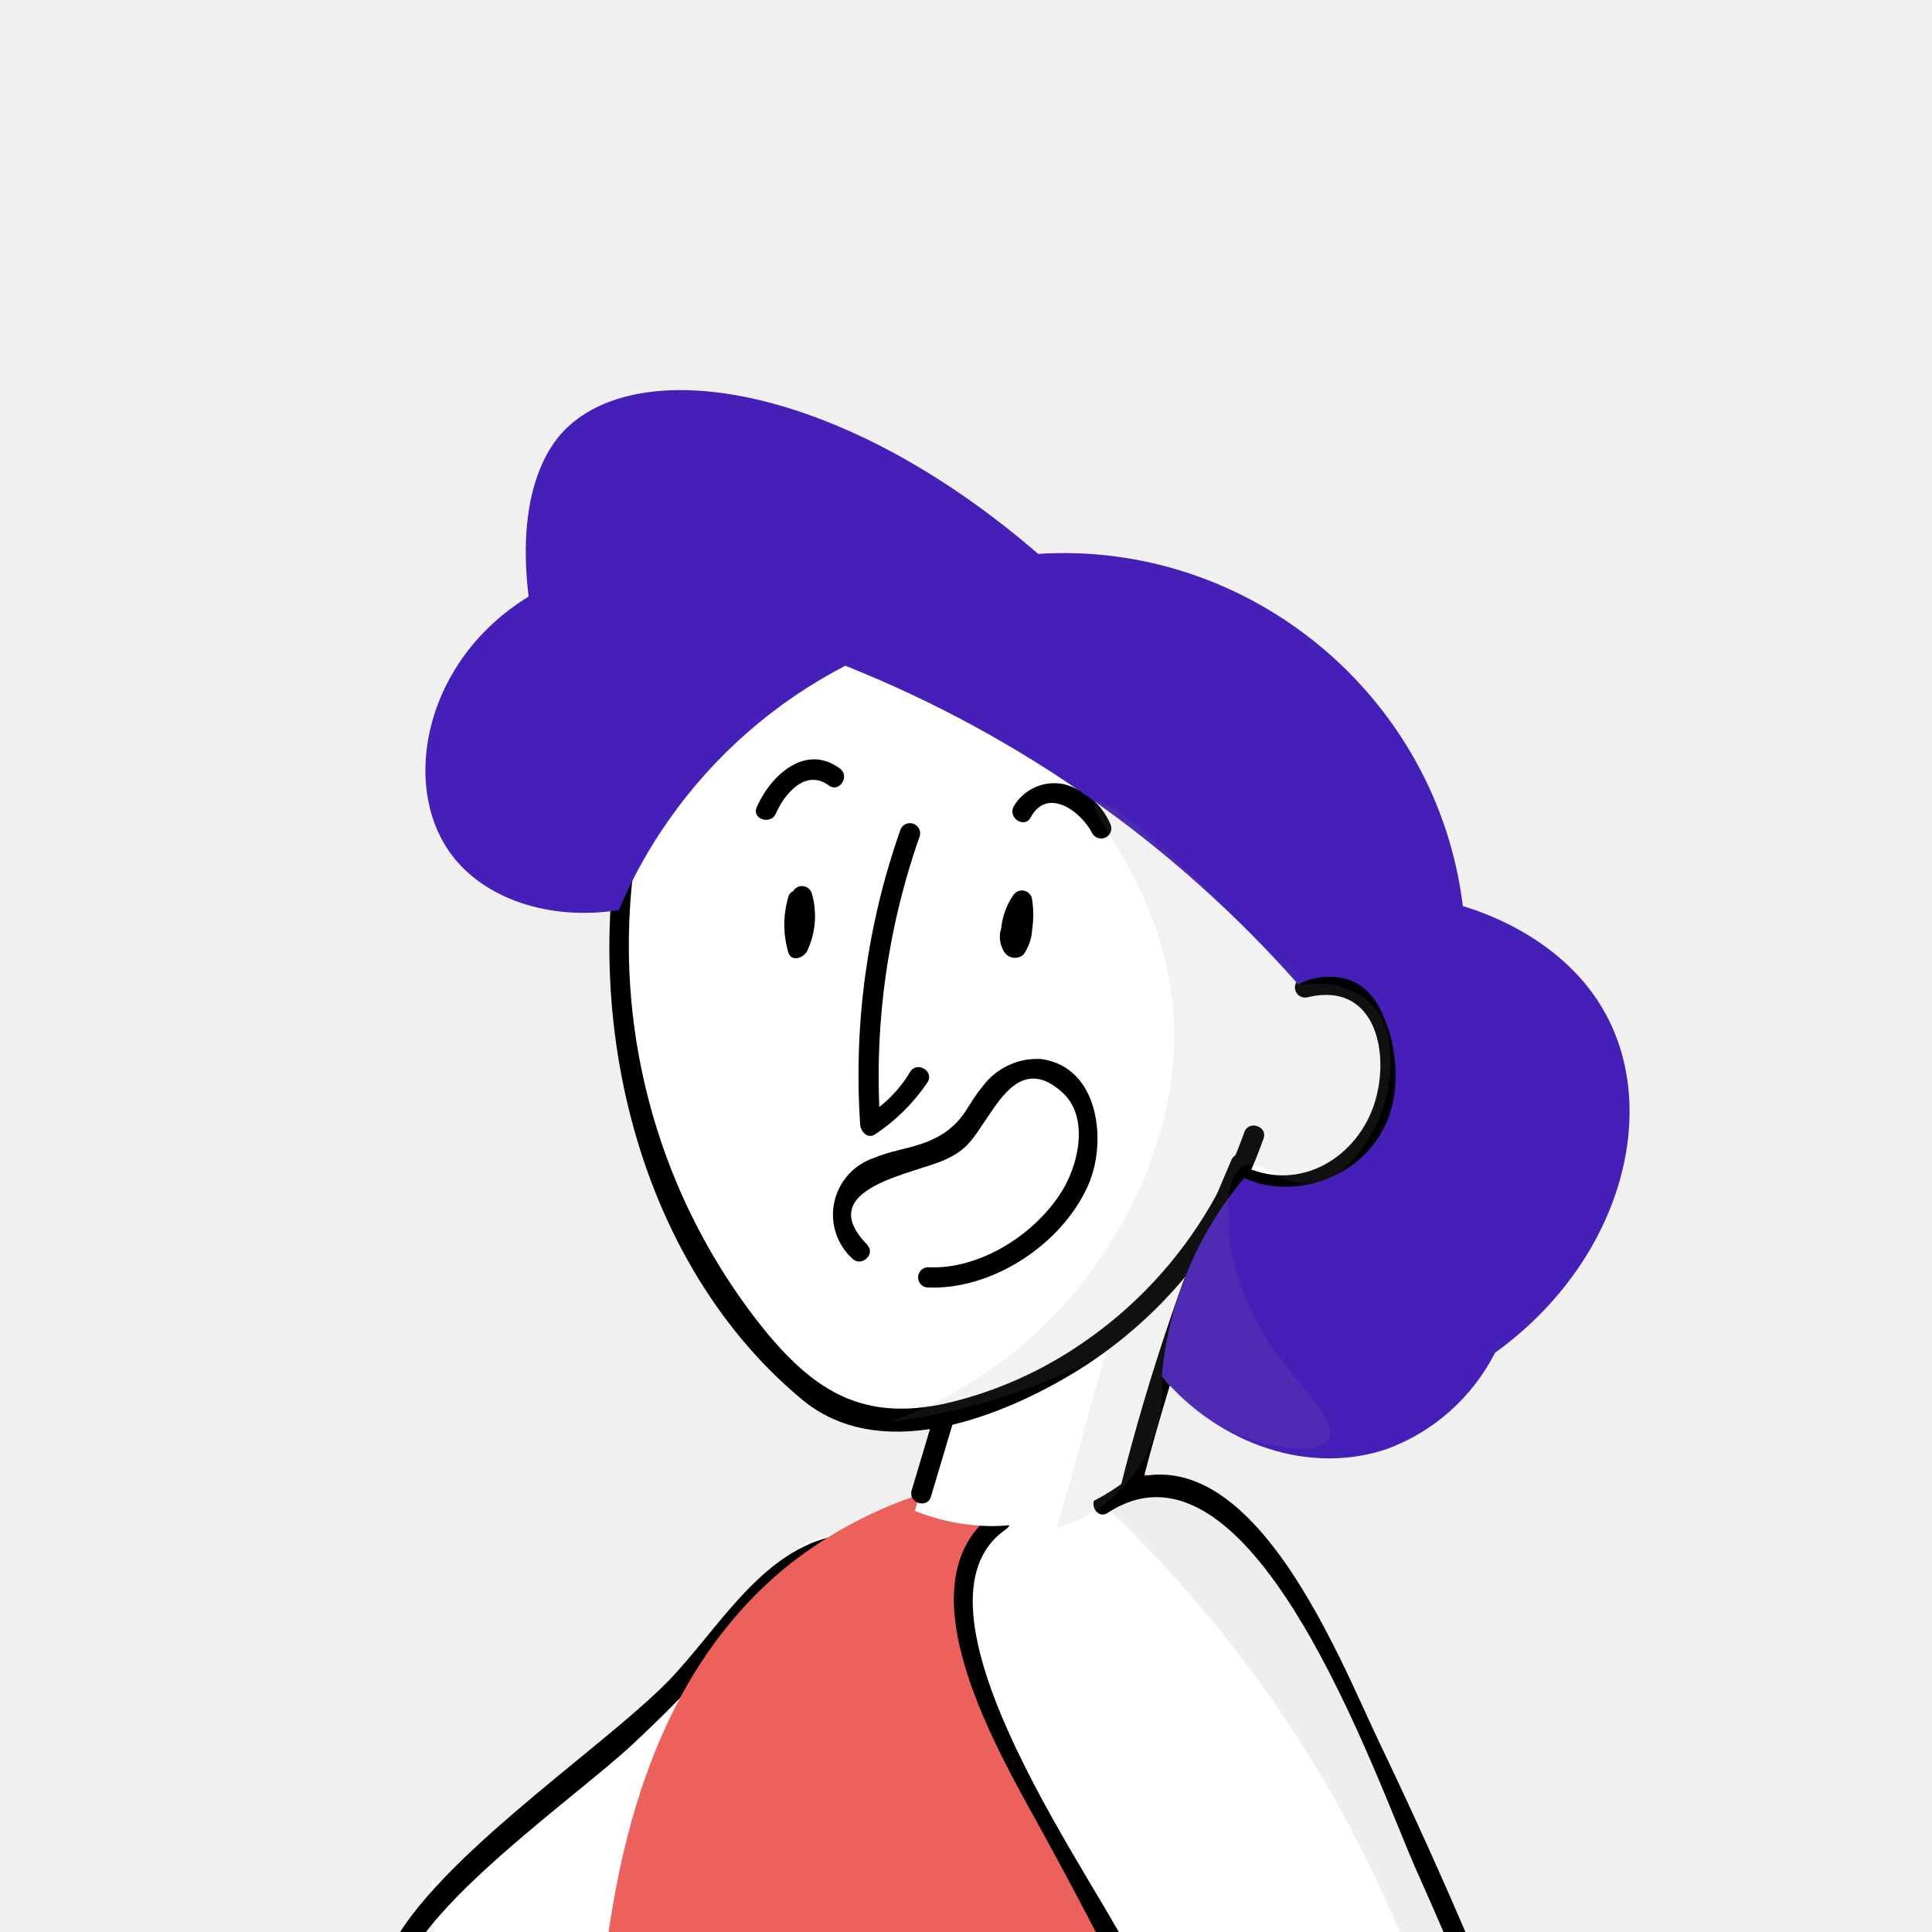
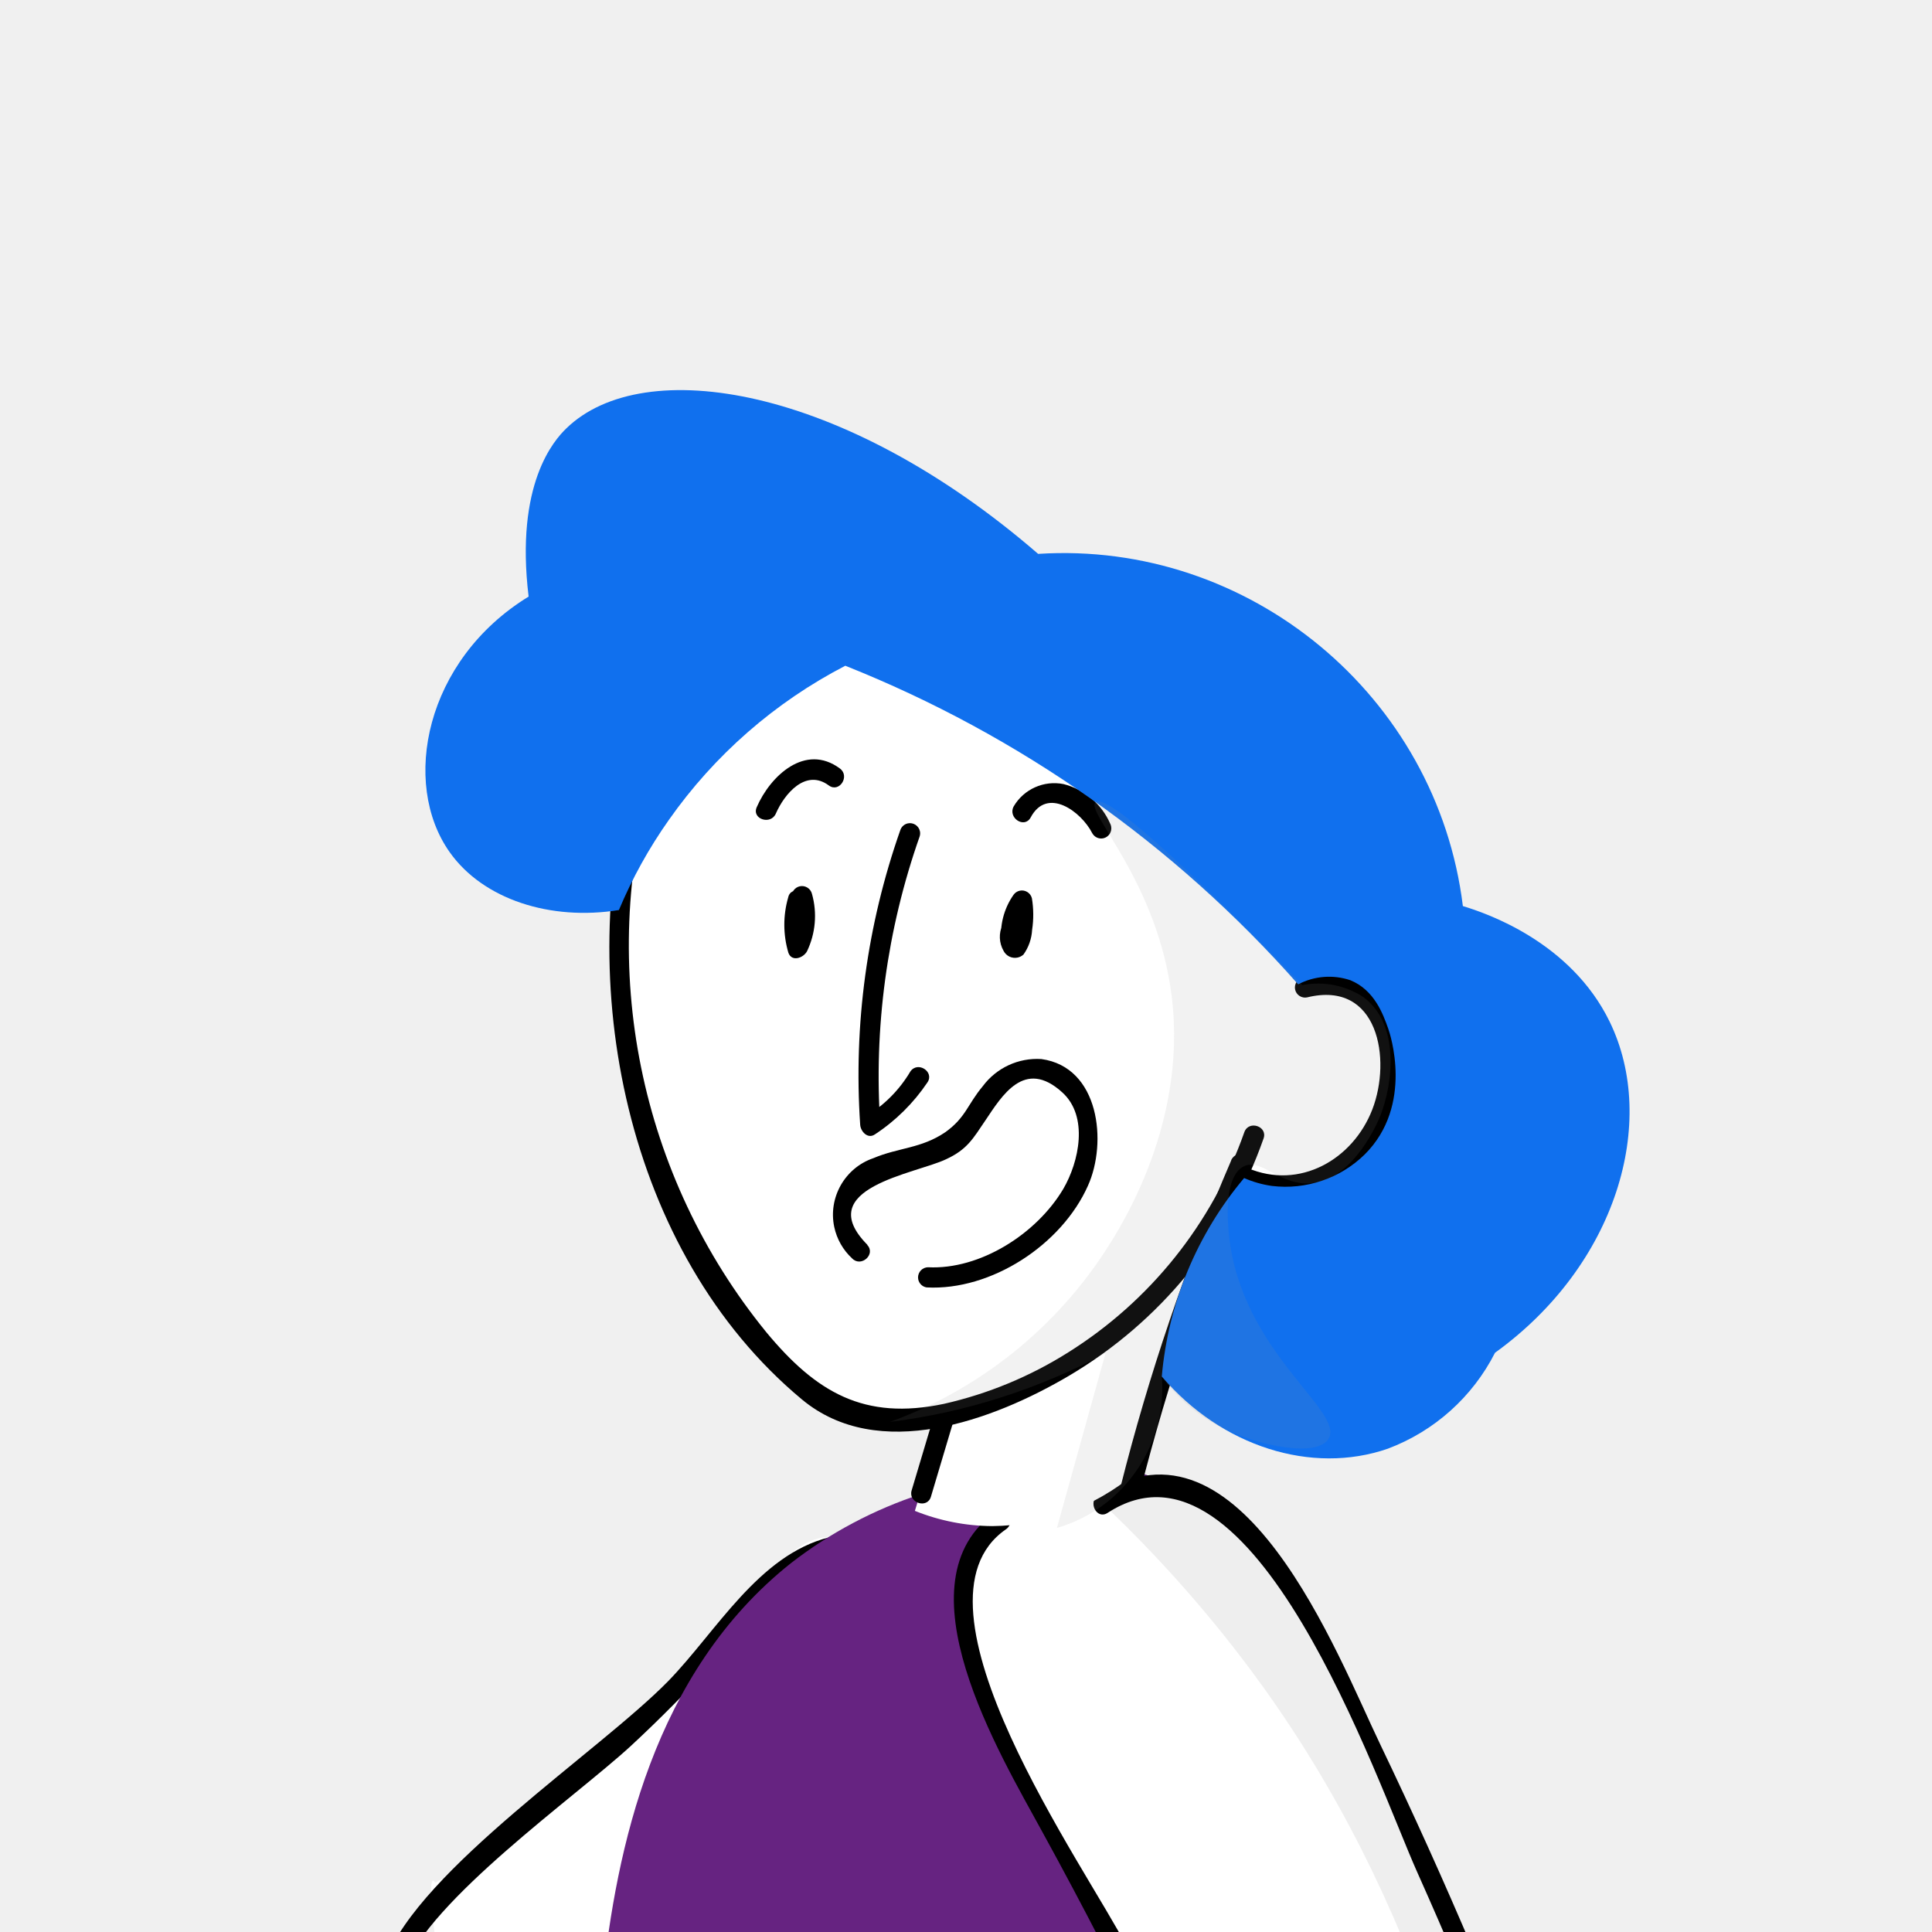
<svg xmlns="http://www.w3.org/2000/svg" width="100%" height="100%" viewBox="0 0 512 512" version="1.1" xml:space="preserve" style="fill-rule:evenodd;clip-rule:evenodd;stroke-linejoin:round;stroke-miterlimit:2;">
  <g id="hand_right" transform="matrix(3.50454,-0.742233,0.742233,3.50454,-1565.28,-12.1454)">
    <g transform="matrix(1,0,0,1,-17.8,-33.9)">
      <path d="M447.21,270.67C446.334,268.323 445.116,290.281 447.23,290.29C450.07,290.29 456.35,289.97 468.47,283.95C477.21,279.59 481.58,277.42 484,273.69C487.57,268.17 488.81,260.17 485.5,255.16C485.05,254.47 483.34,251.88 480.74,251.65C478.49,251.45 476.74,253.12 474.98,254.65C471.64,257.55 467.68,259.65 464.21,262.41C459.172,266.304 453.384,269.116 447.21,270.67Z" style="fill:white;fill-rule:nonzero;" />
    </g>
    <g transform="matrix(1,0,0,1,-17.8,-33.9)">
      <path d="M481,251.72C475.61,251.93 471.41,256.81 467.16,259.66C461.098,263.695 446.331,269.45 442.385,275.57C441.875,276.372 443.023,277.336 443.549,276.522C446.615,271.777 458.599,266.659 463.46,263.78C465.98,262.273 468.433,260.66 470.82,258.94C473.91,256.7 476.93,253.38 481,253.22C482,253.22 482,251.69 481,251.72Z" style="fill-rule:nonzero;" />
    </g>
    <g transform="matrix(1,0,0,1,-17.8,-33.9)">
      <path d="M440.75,290.42C446.52,292.47 454.08,290.15 459.66,288.36C466.339,286.17 472.633,282.944 478.31,278.8C479.08,278.24 478.31,276.94 477.55,277.51C472.433,281.251 466.806,284.239 460.84,286.38C455.1,288.38 447.07,291.08 441.14,288.97C440.23,288.64 439.84,290.09 440.75,290.42Z" style="fill-rule:nonzero;" />
    </g>
  </g>
  <g transform="matrix(3.50454,-0.742233,0.742233,3.50454,-1652.83,-117.738)">
    <g id="torso">
-       <path d="M488.35,250C484.707,250.389 481.158,251.404 477.86,253C466.179,258.817 460.831,271.061 457.766,280.472C456.933,283.033 507.362,299.728 508.966,291.316C514.204,263.85 511.134,257.216 507.26,253.74C504.63,251.41 499.4,248.51 488.35,250Z" style="fill:rgb(236,97,91);fill-rule:nonzero;" />
+       <path d="M488.35,250C484.707,250.389 481.158,251.404 477.86,253C466.179,258.817 460.831,271.061 457.766,280.472C456.933,283.033 507.362,299.728 508.966,291.316C514.204,263.85 511.134,257.216 507.26,253.74C504.63,251.41 499.4,248.51 488.35,250Z" style="fill:rgb(102,35,129);fill-rule:nonzero;" />
    </g>
  </g>
  <g id="hand_left" transform="matrix(3.50454,-0.742233,0.742233,3.50454,-1565.28,-12.1454)">
    <g transform="matrix(1,0,0,1,-17.8,-33.9)">
      <path d="M501.07,251.52C499.68,251.38 495.87,251 493.07,253.37C490.27,255.74 489.99,259.37 489.82,262.04C489.647,266.315 490.465,270.573 492.21,274.48C493.275,277.266 494.308,280.882 495.728,286.434C496.561,289.692 521.064,294.309 520.448,291.442C518.711,283.366 518.067,283.359 516.96,275.02C516.238,269.736 514.742,264.588 512.52,259.74C511.376,257.291 509.567,255.211 507.3,253.74C505.431,252.513 503.294,251.752 501.07,251.52Z" style="fill:white;fill-rule:nonzero;" />
    </g>
    <g transform="matrix(1,0,0,1,-17.8,-33.9)">
      <path d="M501.34,253.5C503.32,256.369 505.143,259.343 506.8,262.41C512.255,272.505 515.045,282.011 516.659,291.166C517.858,297.972 520.941,293.974 520.517,291.828C517.903,278.595 518.375,282.459 517.73,278.26C517.25,275.18 516,270.8 513.51,262.03C513.05,259.915 512.011,257.969 510.51,256.41C507.53,253.6 503.37,253.43 501.34,253.5Z" style="fill:rgb(145,145,145);fill-opacity:0.15;fill-rule:nonzero;" />
    </g>
    <g transform="matrix(1,0,0,1,-17.8,-33.9)">
      <path d="M493.53,252.4C485.11,255.91 490.09,270.16 491.91,276.26C492.837,279.324 493.722,282.4 494.565,285.488C497.266,295.371 498.93,295.57 496.3,285.98C494.54,279.52 484.93,257.6 493.93,253.85C494.81,253.48 494.43,252.03 493.53,252.4Z" style="fill-rule:nonzero;" />
    </g>
    <g transform="matrix(1,0,0,1,-17.8,-33.9)">
      <path d="M501.54,254.22C513.54,249.57 516.9,277.81 518.43,284.93C518.975,287.464 519.493,290.004 519.983,292.548C521.918,302.59 523.332,301.946 521.316,291.592C520.242,286.072 519.039,280.577 517.71,275.11C516,268.11 512.91,248.2 501.14,252.77C500.25,253.12 500.63,254.57 501.54,254.22Z" style="fill-rule:nonzero;" />
    </g>
  </g>
  <g id="head" transform="matrix(3.50454,-0.742233,0.742233,3.50454,-1565.28,-12.1454)">
    <g transform="matrix(1,0,0,1,-17.8,-33.9)">
      <path d="M478,196C476.39,198.54 475.87,200.82 474.92,204.94C473.544,211.037 473.408,217.349 474.52,223.5C475.176,227.039 476.232,230.491 477.67,233.79C479.49,238.16 480.52,240.54 483.03,242.4C485.399,244.063 488.248,244.906 491.14,244.8L487.62,251.12C489.25,252.214 491.072,252.991 492.99,253.41C496.752,254.168 500.663,253.606 504.06,251.82C505.604,248.568 507.313,245.398 509.18,242.32C511.173,239.034 513.34,235.856 515.67,232.8C518.425,233.993 521.573,233.897 524.25,232.54C526.44,231.313 528.051,229.259 528.72,226.84C528.97,225.75 528.97,224.66 527.92,220.84C526.58,216 525.27,211.42 521.8,205.91C521.32,205.15 520.71,204.23 519.67,202.82C512.6,193.18 509.06,188.37 504.03,186.4C495.21,182.93 483,188.05 478,196Z" style="fill:white;fill-rule:nonzero;" />
    </g>
    <g transform="matrix(1,0,0,1,-17.8,-33.9)">
      <path d="M478.67,193.08C470.97,207.54 470.61,227.96 481.15,241.32C485.7,247.09 494.67,245.78 500.86,243.7C508.244,241.206 514.515,236.182 518.56,229.52C519.07,228.7 517.78,227.94 517.27,228.76C513.551,234.87 507.866,239.539 501.15,242C498.017,243.158 494.71,243.773 491.37,243.82C485.32,243.82 482.29,241.02 479.61,235.92C472.808,222.689 472.943,206.923 479.97,193.81C480.42,192.96 479.13,192.2 478.67,193.05L478.67,193.08Z" style="fill-rule:nonzero;" />
    </g>
    <g transform="matrix(1,0,0,1,-17.8,-33.9)">
      <path d="M516.17,232.71C520.82,235.97 526.59,233.28 528.88,228.53C530.99,224.15 529.64,218.29 523.88,218.47C523.469,218.47 523.13,218.809 523.13,219.22C523.13,219.631 523.469,219.97 523.88,219.97C529.31,219.8 529.05,225.75 526.88,229.08C524.71,232.41 520.38,233.81 516.96,231.41C516.17,230.86 515.41,232.16 516.2,232.71L516.17,232.71Z" style="fill-rule:nonzero;" />
    </g>
    <g transform="matrix(1,0,0,1,-17.8,-33.9)">
      <path d="M515.89,230.6C510.977,237.54 506.629,244.863 502.89,252.5C502.47,253.36 503.76,254.12 504.18,253.25C507.926,245.617 512.273,238.294 517.18,231.35C517.74,230.56 516.44,229.81 515.88,230.6L515.89,230.6Z" style="fill-rule:nonzero;" />
    </g>
    <g transform="matrix(1,0,0,1,-17.8,-33.9)">
      <path d="M490.54,244.38L487.7,249.59C487.24,250.43 488.54,251.19 489,250.34L491.83,245.14C492.29,244.29 491,243.54 490.54,244.38Z" style="fill-rule:nonzero;" />
    </g>
    <g transform="matrix(1,0,0,1,-17.8,-33.9)">
      <path d="M497,201.63C493.147,207.958 490.622,215.005 489.58,222.34C489.51,222.83 489.9,223.51 490.5,223.26C492.211,222.591 493.771,221.588 495.09,220.31C495.79,219.65 494.73,218.59 494.03,219.25C492.955,220.421 491.604,221.304 490.1,221.82L491.02,222.74C492.036,215.532 494.514,208.607 498.3,202.39C498.367,202.275 498.403,202.144 498.403,202.01C498.403,201.597 498.063,201.257 497.65,201.257C497.383,201.257 497.135,201.399 497,201.63Z" style="fill-rule:nonzero;" />
    </g>
    <g transform="matrix(1,0,0,1,-17.8,-33.9)">
      <path d="M488.27,231.15C485.05,226.15 492.85,226.74 495.27,226.15C496.94,225.77 497.53,225.08 498.7,223.95C500.28,222.42 502.49,220.02 504.7,223.09C506.26,225.24 504.85,228.38 503.3,230.09C500.68,232.94 496.03,234.68 492.3,233.69C492.254,233.681 492.208,233.677 492.162,233.677C491.75,233.677 491.412,234.016 491.412,234.427C491.412,234.74 491.607,235.021 491.9,235.13C496.5,236.36 502.31,234.13 505.13,230.24C507.2,227.42 507.79,221.83 503.7,220.36C502.067,219.903 500.31,220.307 499.04,221.43C497.66,222.51 497.34,223.43 495.63,224.18C493.63,225 492.01,224.57 490.01,224.96C487.809,225.23 486.136,227.12 486.136,229.337C486.136,230.252 486.421,231.144 486.95,231.89C487.46,232.7 488.76,231.95 488.24,231.13L488.27,231.15Z" style="fill-rule:nonzero;" />
    </g>
    <g transform="matrix(1,0,0,1,-17.8,-33.9)">
      <path d="M488.64,207.1C488.65,206.468 488.913,205.866 489.37,205.43L488.09,204.9C488.182,206.092 487.825,207.277 487.09,208.22L488.46,208.4C488.427,207.405 488.666,206.42 489.15,205.55C489.53,204.67 488.24,203.91 487.85,204.79C487.198,206.017 486.91,207.405 487.02,208.79C487.12,209.52 488.02,209.4 488.39,208.97C489.285,207.806 489.726,206.355 489.63,204.89C489.617,204.482 489.278,204.154 488.87,204.154C488.677,204.154 488.491,204.228 488.35,204.36C487.617,205.081 487.197,206.062 487.18,207.09C487.18,207.501 487.519,207.84 487.93,207.84C488.341,207.84 488.68,207.501 488.68,207.09L488.64,207.1Z" style="fill-rule:nonzero;" />
    </g>
    <g transform="matrix(1,0,0,1,-17.8,-33.9)">
      <path d="M504.08,211.35C504.179,210.485 504.596,209.686 505.25,209.11L503.97,208.58C503.945,209.076 503.854,209.567 503.7,210.04C503.64,210.26 503.38,211.18 503.15,211.28L503.9,211.28C504.03,211.41 504.07,211.37 504.04,211.16C504.081,211.033 504.149,210.917 504.24,210.82C504.82,210.05 503.52,209.3 502.94,210.06C502.536,210.598 502.416,211.299 502.62,211.94C502.725,212.357 503.102,212.651 503.532,212.651C503.7,212.651 503.865,212.606 504.01,212.52C504.493,212.076 504.84,211.504 505.01,210.87C505.286,210.136 505.444,209.363 505.48,208.58C505.467,208.172 505.128,207.844 504.72,207.844C504.527,207.844 504.341,207.918 504.2,208.05C503.276,208.914 502.702,210.09 502.59,211.35C502.49,212.35 503.99,212.35 504.09,211.35L504.08,211.35Z" style="fill-rule:nonzero;" />
    </g>
    <g transform="matrix(1,0,0,1,-17.8,-33.9)">
      <path d="M488.25,198.52C489.17,197.23 491.1,195.71 492.51,197.3C493.15,198.02 494.21,196.96 493.57,196.24C491.46,193.86 488.42,195.71 486.96,197.77C486.4,198.55 487.7,199.3 488.25,198.52Z" style="fill-rule:nonzero;" />
    </g>
    <g transform="matrix(1,0,0,1,-17.8,-33.9)">
      <path d="M506.63,202.71C508.31,200.71 510.38,203.07 510.84,204.78C510.93,205.105 511.228,205.332 511.565,205.332C511.978,205.332 512.317,204.993 512.317,204.58C512.317,204.512 512.308,204.445 512.29,204.38C511.97,202.824 510.946,201.5 509.52,200.8C508.16,200.213 506.568,200.556 505.57,201.65C504.95,202.38 506,203.45 506.63,202.71Z" style="fill-rule:nonzero;" />
    </g>
    <g transform="matrix(1,0,0,1,-17.8,-33.9)">
-       <path d="M475.41,203.1C470.3,202.85 465.75,200.26 464.05,196.32C461.57,190.58 465.2,182.04 473.68,179.03C474.42,170.66 477.93,168.1 478.98,167.44C485.72,163.18 499.7,168.57 511.21,183.75C526.71,186.009 537.904,200.145 536.55,215.75C538.14,216.62 543.81,219.99 545.4,226.36C547.4,234.36 542.17,244.09 532.03,248.57C529.725,251.427 526.43,253.319 522.8,253.87C516.89,254.61 510.8,251.17 507.55,245.18C509.13,239.992 512.274,235.416 516.55,232.08C517.135,232.498 517.774,232.835 518.45,233.08C520.852,233.898 523.499,233.581 525.64,232.22C529.97,229.42 529.32,223.83 529.27,223.48C529.12,222.36 528.87,220.48 527.27,219.39C526.112,218.707 524.724,218.526 523.43,218.89C516.613,206.843 507.059,196.566 495.54,188.89C489.89,190.447 484.699,193.347 480.41,197.34C478.539,199.073 476.862,201.004 475.41,203.1Z" style="fill:rgb(70,30,184);fill-rule:nonzero;" />
+       <path d="M475.41,203.1C470.3,202.85 465.75,200.26 464.05,196.32C461.57,190.58 465.2,182.04 473.68,179.03C474.42,170.66 477.93,168.1 478.98,167.44C485.72,163.18 499.7,168.57 511.21,183.75C526.71,186.009 537.904,200.145 536.55,215.75C538.14,216.62 543.81,219.99 545.4,226.36C547.4,234.36 542.17,244.09 532.03,248.57C529.725,251.427 526.43,253.319 522.8,253.87C516.89,254.61 510.8,251.17 507.55,245.18C509.13,239.992 512.274,235.416 516.55,232.08C517.135,232.498 517.774,232.835 518.45,233.08C520.852,233.898 523.499,233.581 525.64,232.22C529.97,229.42 529.32,223.83 529.27,223.48C529.12,222.36 528.87,220.48 527.27,219.39C526.112,218.707 524.724,218.526 523.43,218.89C516.613,206.843 507.059,196.566 495.54,188.89C489.89,190.447 484.699,193.347 480.41,197.34C478.539,199.073 476.862,201.004 475.41,203.1Z" style="fill:rgb(16,112,238);fill-rule:nonzero;" />
    </g>
    <g transform="matrix(1,0,0,1,-17.8,-33.9)">
      <path d="M511.56,202.61C510.63,203.1 514.85,209.31 514.09,217.87C513.22,227.72 506.32,234.34 504.81,235.79C499.965,240.388 493.804,243.364 487.19,244.3C489.989,244.54 492.805,244.516 495.6,244.23C498.386,243.951 501.141,243.419 503.83,242.64C501.763,246.6 499.7,250.563 497.64,254.53C502.723,254.175 506.889,250.252 507.55,245.2C508.34,246.978 509.543,248.541 511.06,249.76C513.43,251.67 517.52,253.45 518.66,252.25C520.31,250.51 513.66,244.66 514.58,235.96C514.68,234.96 515.11,231.64 516.7,231.23C518.13,230.86 519.02,233.23 521.37,233.49C524.55,233.83 527.18,229.93 527.37,229.65C528.76,227.53 530.2,223.38 527.97,220.83C526.85,219.686 525.321,219.031 523.72,219.01C515.06,205.33 512.25,202.24 511.56,202.61Z" style="fill:rgb(145,145,145);fill-opacity:0.12;fill-rule:nonzero;" />
    </g>
  </g>
</svg>
